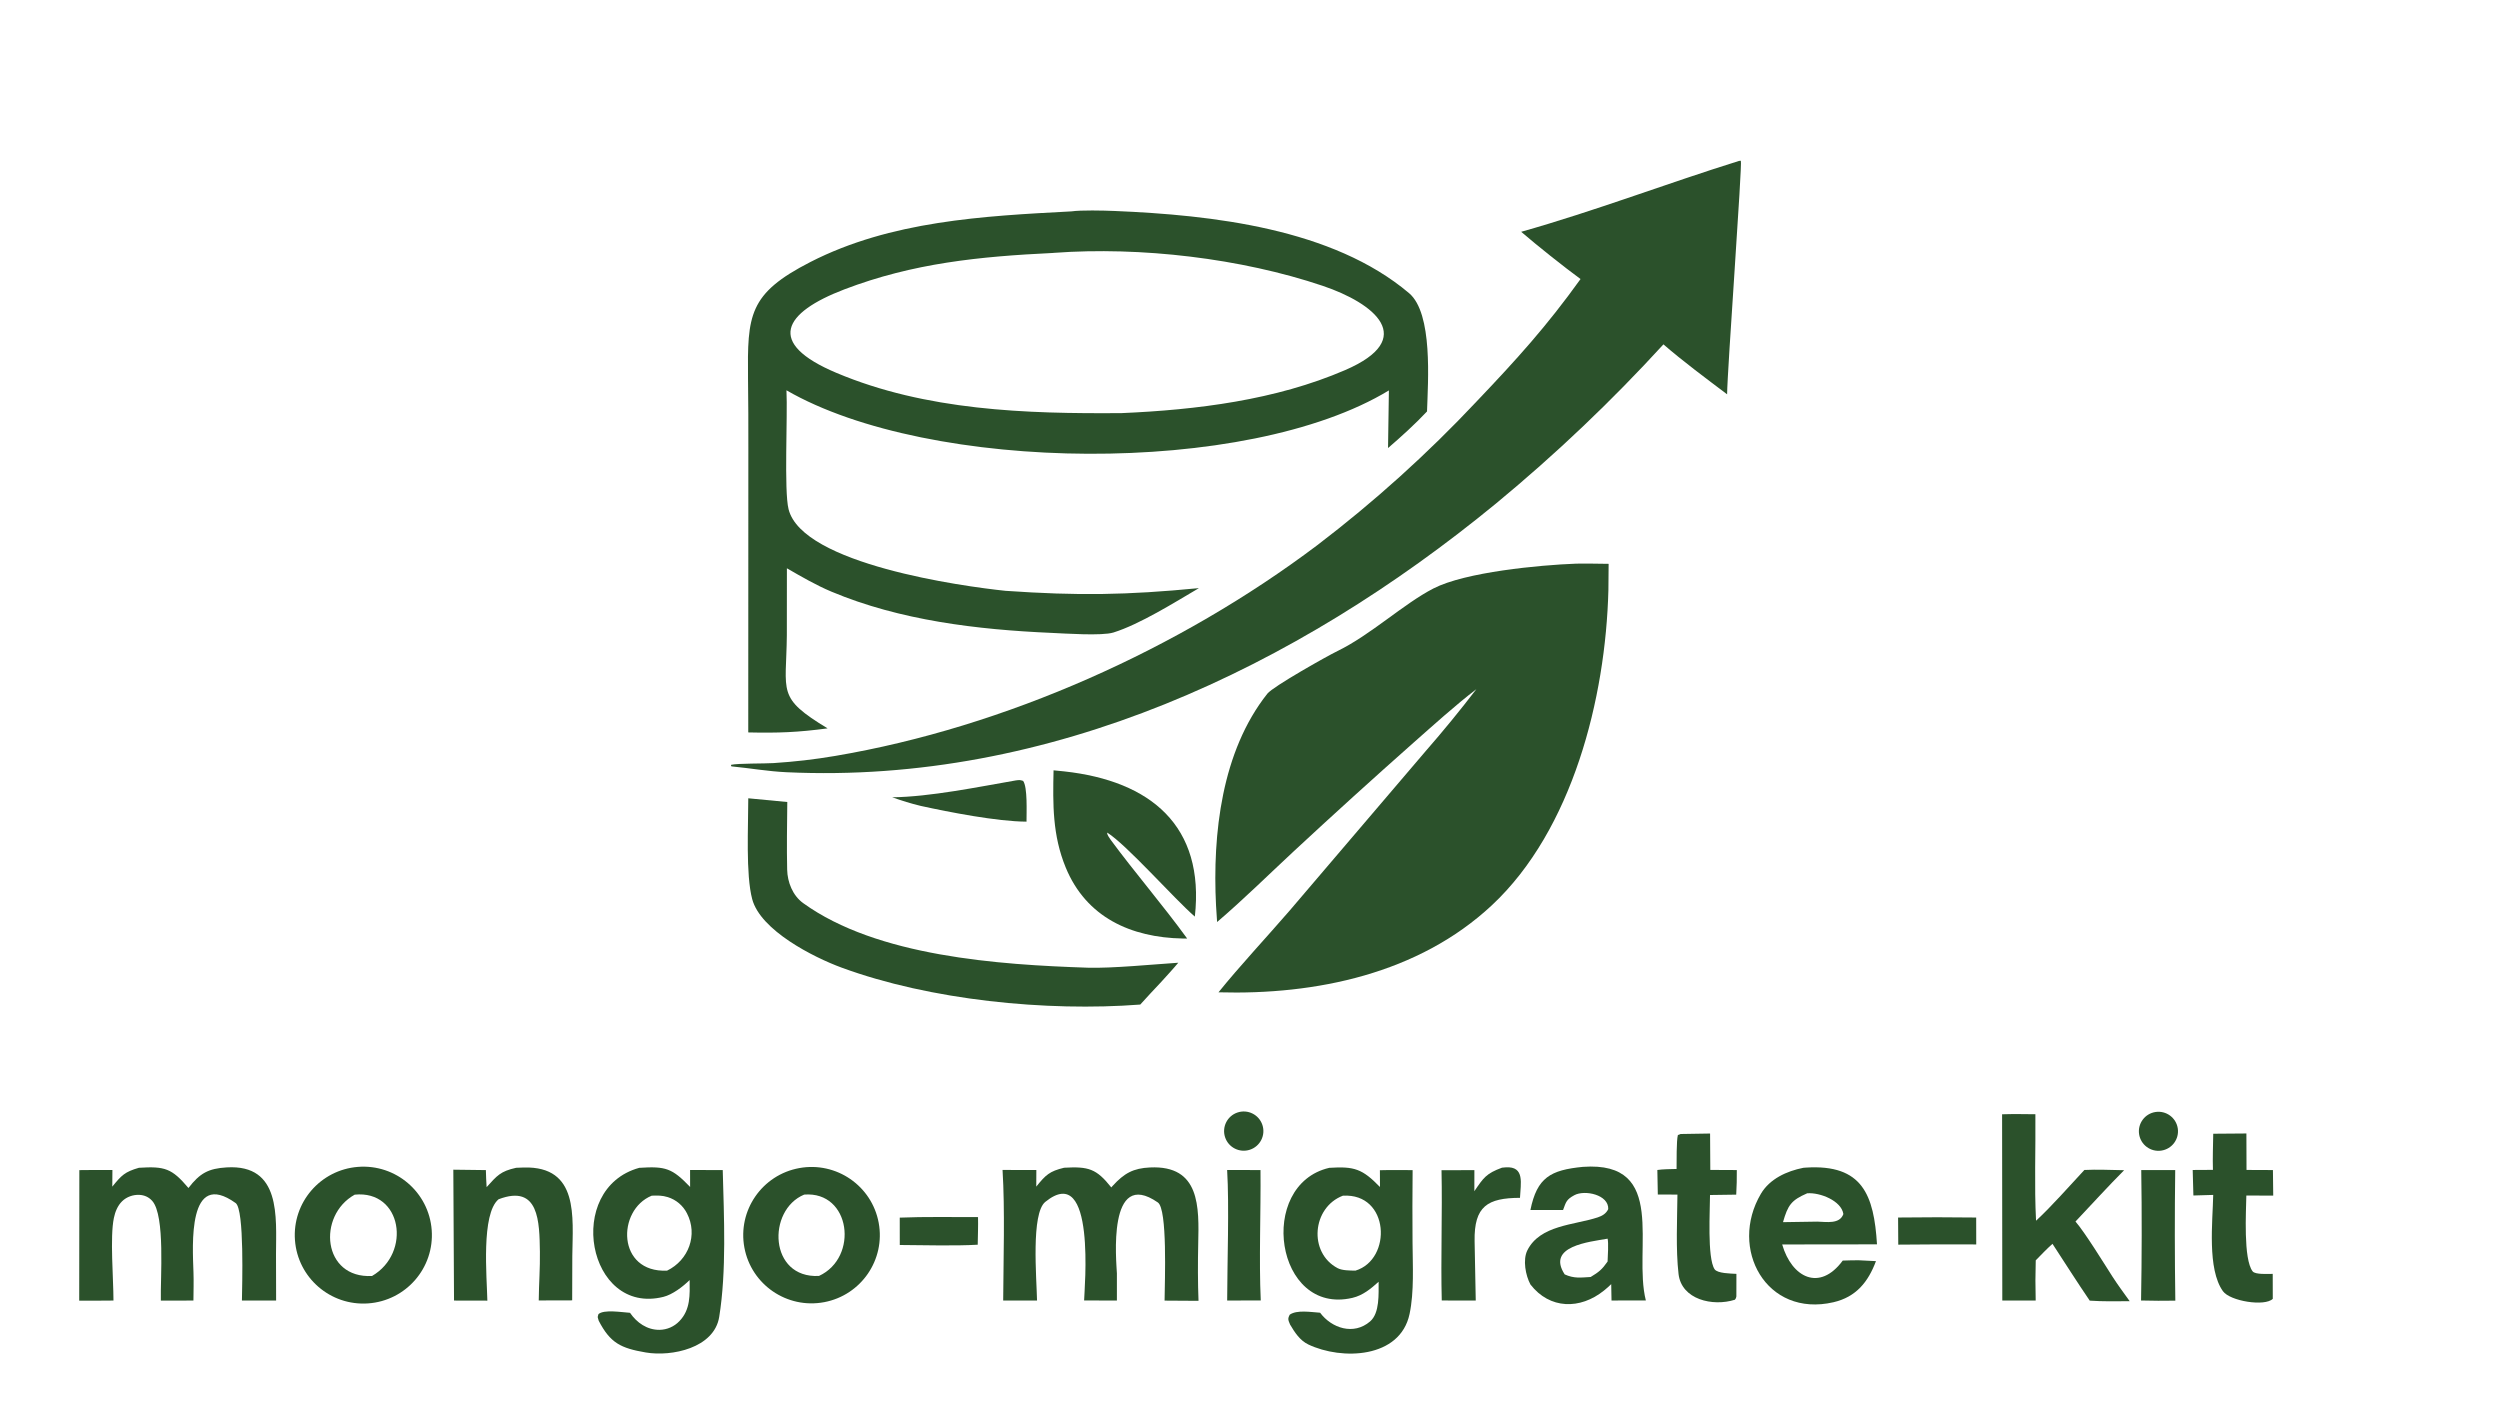
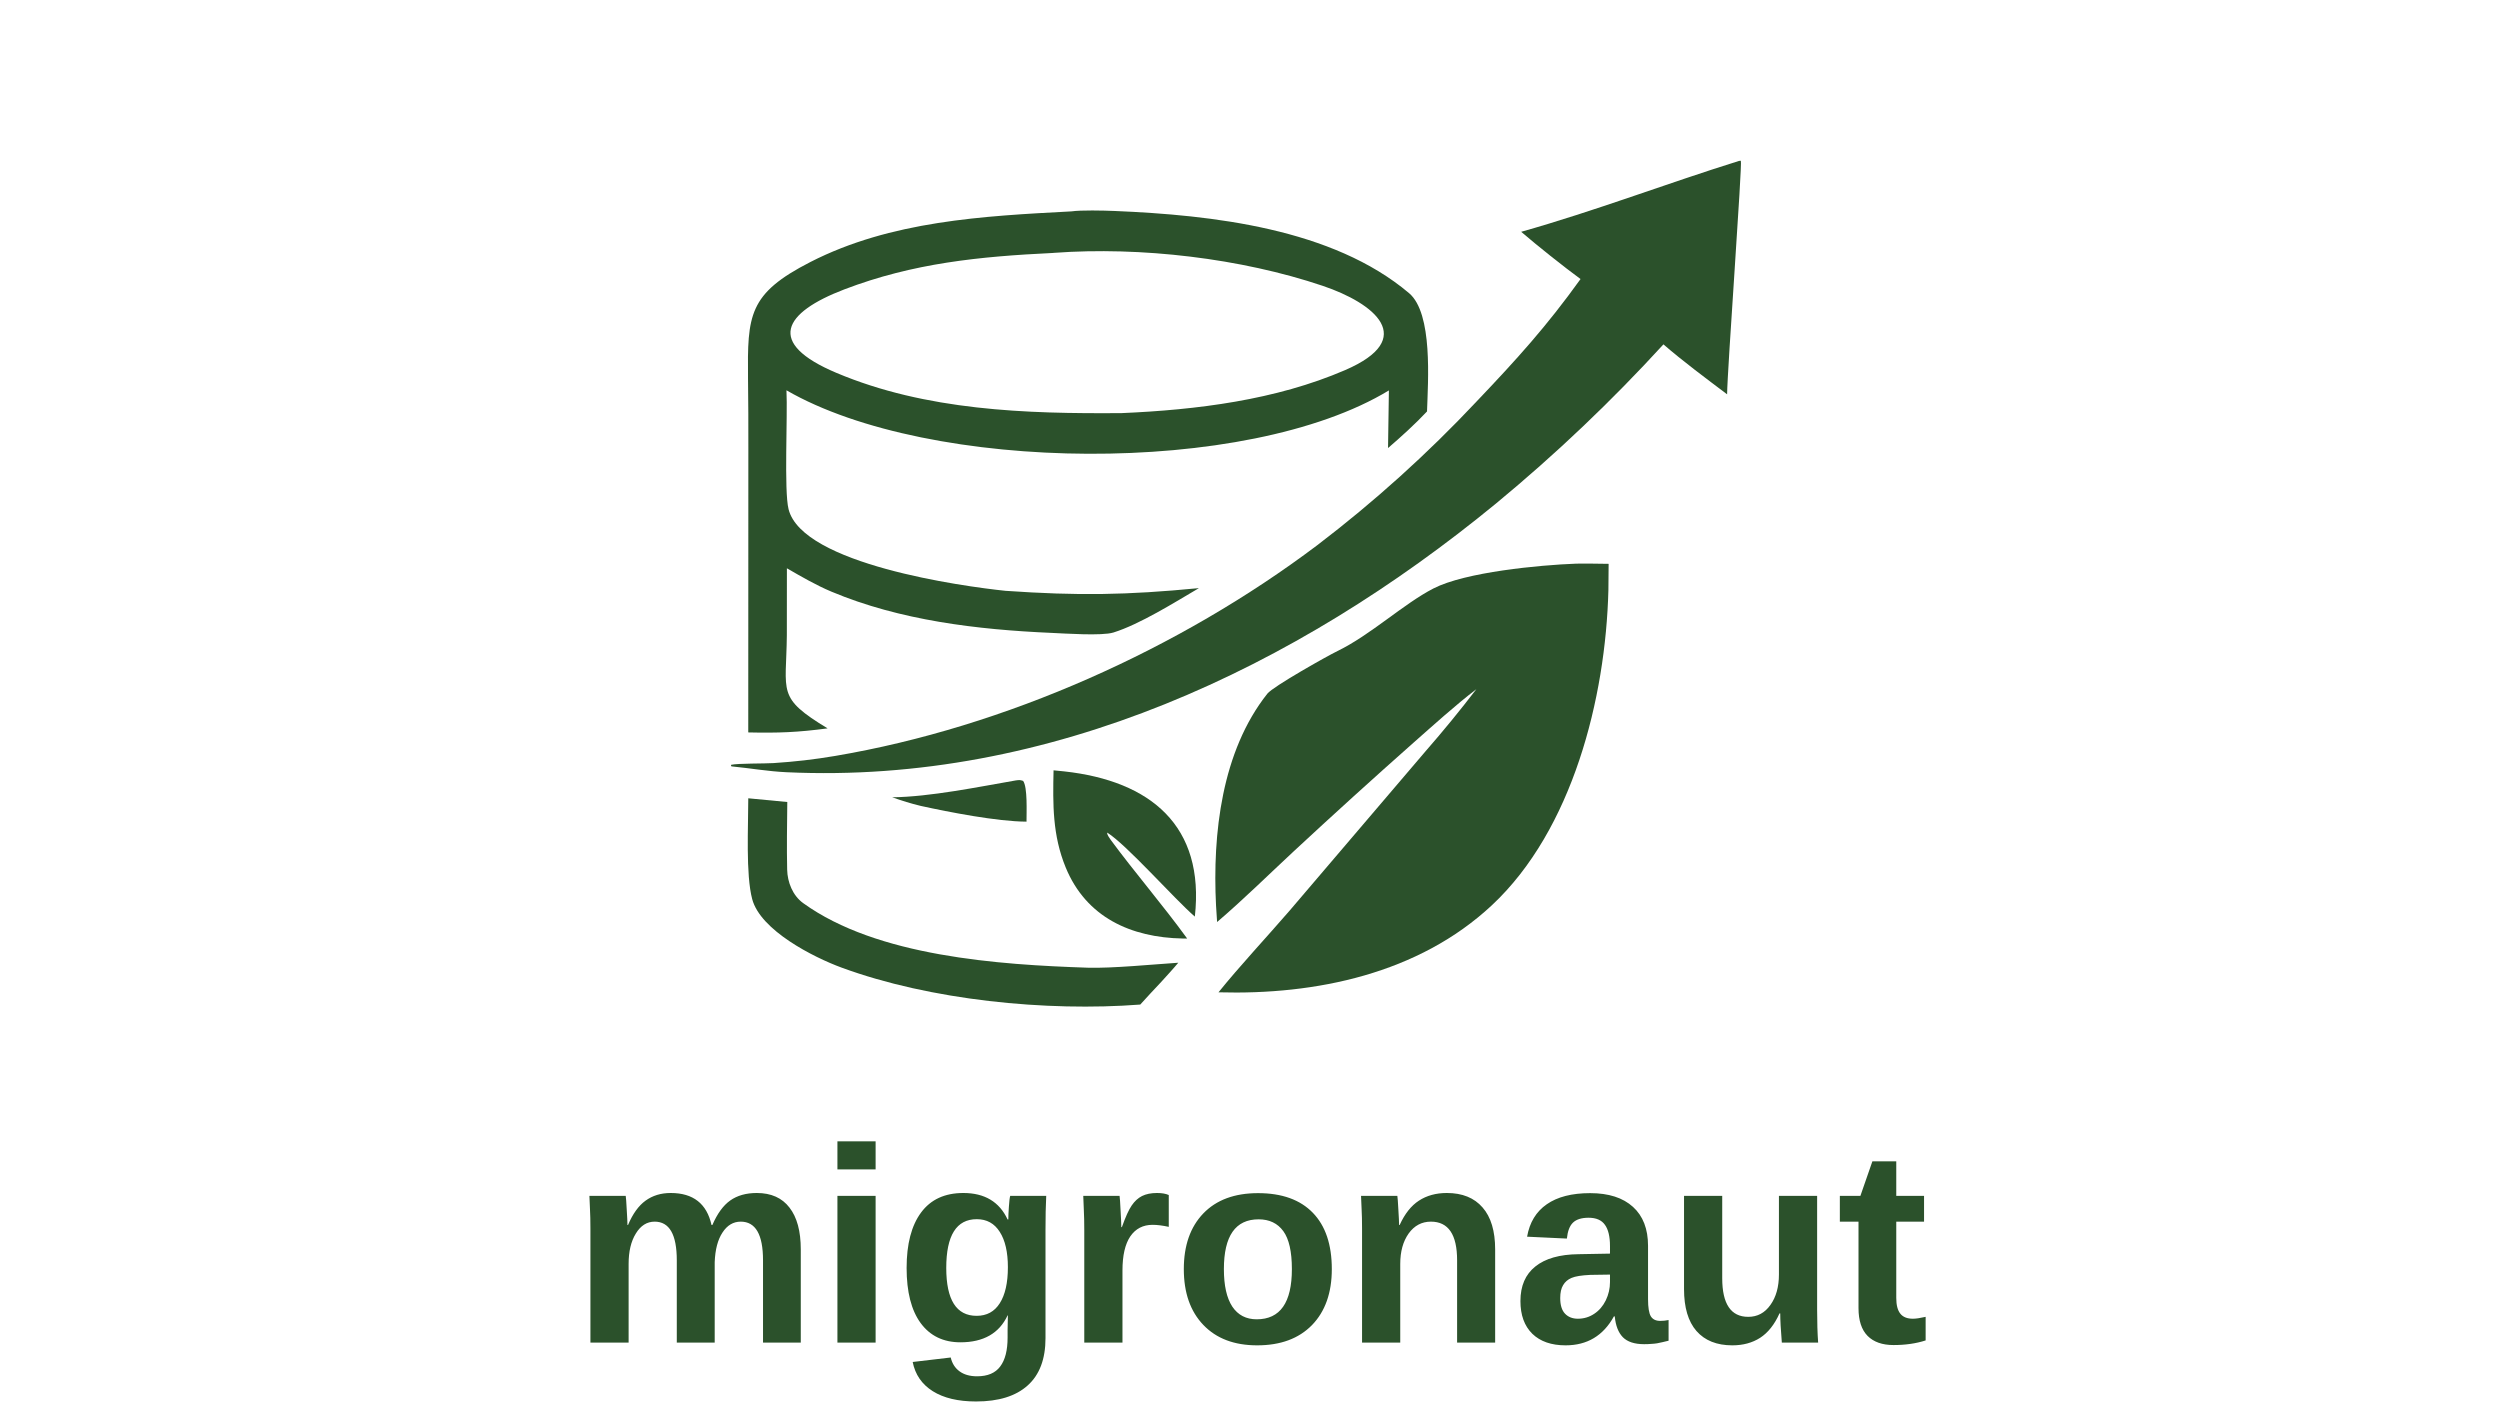
<svg xmlns="http://www.w3.org/2000/svg" width="270" height="154" viewBox="0 0 270 154">
  <path fill="#2B512B" transform="matrix(0.200893 0 0 0.200521 -0.000976562 0)" d="M575.963 113.852C581.23 113.104 592.983 113.369 599.291 113.634C651.629 115.834 716.394 123.034 757.522 157.897C770.401 168.815 767.684 205.452 767.172 221.598C761.095 228.123 752.925 235.549 746.209 241.324L746.671 210.278C670.218 256.784 499.793 254.782 422.809 210.211C423.497 224.196 421.427 264.293 423.941 274.283C431.403 303.933 517.572 315.819 540.587 318.218C579.652 320.921 605.455 320.545 644.543 316.764C631.554 324.414 612.723 336.251 598.596 340.663C592.425 342.59 572.563 341.191 565.07 340.862C525.398 339.122 483.873 334.166 447.006 318.668C438.704 315.178 430.828 310.569 423.041 306.078L423.01 342.146C422.719 373.172 417.359 375.565 444.909 392.301C428.815 394.448 418.241 394.84 402.265 394.48L402.317 241.607C402.354 229.016 402.294 216.425 402.137 203.835C401.811 169.74 402.327 158.212 435.65 141.13C478.822 118.999 528.466 116.348 575.963 113.852ZM602.926 222.504C643.288 220.763 685.791 215.495 723.138 199.339C762.562 182.283 738.783 163.307 711.105 153.953C667.165 139.102 613.143 132.764 566.742 136.177C566.466 136.198 566.19 136.222 565.914 136.25C526.739 138.146 490.994 141.671 453.931 155.854C421.111 168.414 411.551 184.739 449.69 200.837C497.799 221.143 551.5 222.906 602.926 222.504Z" />
  <path fill="#2B512B" transform="matrix(0.200893 0 0 0.200521 -0.000976562 0)" d="M847.352 303.581C852.903 303.453 859.192 303.643 864.801 303.683C864.811 308.397 864.77 313.111 864.679 317.825C863.216 376.07 845.364 447.022 802.034 487.567C762.628 524.439 707.38 535.953 655.069 534.456C666.166 520.636 681.487 504.177 693.346 490.413L766.436 404.56C775.878 393.728 784.97 382.595 793.699 371.179C782.505 379.757 770.484 390.671 759.841 400.07C738.138 419.328 716.662 438.839 695.417 458.6C681.605 471.463 668.655 484.307 654.316 496.603C654.087 493.613 653.895 490.62 653.74 487.625C651.821 449.238 656.698 404.695 681.379 373.555C684.354 369.802 713.116 353.529 719.089 350.62C736.848 341.968 754.561 325.236 770.588 316.96C787.709 308.12 827.497 304.329 847.352 303.581Z" />
  <path fill="#2B512B" transform="matrix(0.200893 0 0 0.200521 -0.000976562 0)" d="M934.928 86.662L935.883 86.587C936.759 87.859 928.595 199.493 928.497 212.378C917.539 204.087 904.499 194.401 894.27 185.472C866.301 216.107 836.224 244.748 804.26 271.186C696.578 359.777 564.51 422.517 422.836 415.919C412.708 415.447 403.305 413.744 393.314 412.771L393.008 412.543L393.083 411.912C396.671 411.105 411.177 411.306 415.834 411C427.293 410.248 437.643 409.069 448.992 407.143C540.501 391.621 634.172 349.479 708.077 293.709C738.733 270.306 767.399 244.404 793.781 216.268C815.48 193.447 831.442 175.771 849.701 150.289C840.297 143.371 826.557 132.401 817.787 124.849C857.922 113.479 895.444 99.012 934.928 86.662Z" />
  <path fill="#2B512B" transform="matrix(0.200893 0 0 0.200521 -0.000976562 0)" d="M402.278 429.956L423.253 431.963C423.139 444.02 422.906 456.397 423.184 468.415C423.336 475.01 426.067 482.273 431.794 486.419C471.534 515.189 536.992 519.612 584.739 521.199C597.589 521.626 621.122 519.316 633.446 518.527C630.645 521.91 627.218 525.579 624.253 528.885C620.458 532.897 616.708 536.953 613.007 541.053C562.613 544.929 500.045 538.687 452.478 521.165C437.303 515.575 408.868 501.121 404.384 484.265C400.858 471.01 402.3 444.648 402.278 429.956Z" />
-   <path fill="#2B512B" transform="matrix(0.200893 0 0 0.200521 -0.000976562 0)" d="M343.661 628.991C357.92 628.069 361.321 629.2 371.011 639.291L370.988 630.153L388.548 630.202C389.212 655.45 390.626 684.617 386.65 709.288C383.945 726.069 361.1 730.818 347.184 728.437C333.723 726.133 328.082 723.339 321.876 711.355C321.261 709.042 321.126 709.796 321.754 707.753C324.838 705.17 334.124 706.775 338.702 707.073C342.335 712.392 347.874 716.319 354.556 716.249C358.604 716.188 362.457 714.502 365.247 711.569C371.292 705.323 370.835 697.345 370.751 689.429C367.143 692.985 361.548 697.271 356.609 698.499C315.796 708.649 303.231 640.167 343.661 628.991ZM358.619 684.37C370.248 678.713 375.283 665.028 369.309 653.489C367.194 649.308 363.479 646.16 359.008 644.761C355.929 643.81 353.569 643.883 350.38 643.985C331.519 651.691 331.586 685.599 358.619 684.37Z" />
-   <path fill="#2B512B" transform="matrix(0.200893 0 0 0.200521 -0.000976562 0)" d="M714.635 628.989C728.123 628.13 732.413 629.545 741.887 639.335L741.839 630.274C747.515 630.106 753.71 630.225 759.428 630.223C759.298 643.247 759.284 656.272 759.386 669.297C759.461 681.621 760.311 695.777 757.784 707.719C752.703 731.72 721.335 732.698 703.393 724.146C698.814 721.963 696.023 717.584 693.546 713.392C692.528 710.927 692.164 710.307 693.383 708.071C697.223 705.388 704.712 706.691 709.69 707.027C715.898 715.381 727.753 719.341 736.57 711.719C741.811 707.188 741.099 696.872 741.155 690.352C736.981 694.106 732.682 697.706 727.068 699.024C685.552 708.774 675.461 638.067 714.635 628.989ZM728.696 684.362C748.556 678.327 747.12 642.455 721.934 643.999C705.403 650.307 703.294 674.651 719.114 683.026C721.598 684.341 725.831 684.308 728.696 684.362Z" />
  <path fill="#2B512B" transform="matrix(0.200893 0 0 0.200521 -0.000976562 0)" d="M566.395 414.897C568.323 415.068 570.249 415.26 572.173 415.473C618.595 420.601 647.776 444.828 642.352 493.681C631.054 483.868 605.942 455.222 595.257 448.436C595.05 449.619 596.345 451.084 597.152 452.388C610.32 470.238 625.058 487.342 638.222 505.49C637.414 505.499 636.606 505.496 635.798 505.481C607.942 504.956 583.909 494.018 572.924 467.216C565.796 449.823 565.995 433.25 566.395 414.897Z" />
-   <path fill="#2B512B" transform="matrix(0.200893 0 0 0.200521 -0.000976562 0)" d="M101.315 639.854C107.424 631.909 112.009 629.331 121.939 628.75C151.171 627.04 148.437 655.505 148.386 675.368C148.354 683.735 148.374 692.103 148.446 700.469L130.067 700.474C130.15 692.946 131.488 651.403 126.685 647.958C100.734 629.345 103.565 671.071 104.014 685.128C104.192 689.987 104.031 695.54 103.991 700.457C98.24 700.57 92.246 700.485 86.474 700.486C86.169 688.611 88.913 654.763 81.837 646.795C80.021 644.751 77.675 643.693 74.956 643.555C71.576 643.383 68.075 644.621 65.656 646.991C63.227 649.369 61.914 652.689 61.23 655.965C59.069 666.332 61.001 688.547 61.008 700.471C54.945 700.589 48.671 700.515 42.589 700.524L42.659 630.221C48.442 630.08 54.62 630.176 60.438 630.163L60.372 639.124C65.365 632.959 67.119 631.159 74.677 628.964C88.597 628.088 92.386 629.25 101.315 639.854Z" />
-   <path fill="#2B512B" transform="matrix(0.200893 0 0 0.200521 -0.000976562 0)" d="M597.43 639.535C597.685 639.246 597.942 638.959 598.201 638.675C604.382 631.889 609.243 629.213 618.254 628.787C645.274 627.508 644.622 650.083 644.164 670.028C643.936 679.932 643.946 690.93 644.327 700.625L626.082 700.509C626.189 689.746 627.691 651.28 622.471 647.647C595.084 628.58 600.197 679.805 600.448 685.838L600.451 700.457L582.824 700.435C582.898 695.111 589.491 625.022 561.963 647.327C554.262 653.566 557.254 688.008 557.516 700.474L539.319 700.477C539.444 678.935 540.297 651.371 538.974 630.131L557.146 630.169L557.102 639.111C562.18 632.782 564.243 630.819 572.076 628.938C585.18 628.204 589.411 629.419 597.43 639.535Z" />
-   <path fill="#2B512B" transform="matrix(0.200893 0 0 0.200521 -0.000976562 0)" d="M192.442 628.479C212.806 626.877 230.589 642.147 232.09 662.524C233.591 682.901 218.237 700.612 197.857 702.012C177.62 703.403 160.064 688.176 158.574 667.941C157.083 647.706 172.219 630.07 192.442 628.479ZM200.023 687.236C221.362 674.799 216.11 640.868 190.69 643.441C170.39 654.775 173.378 688.719 200.023 687.236Z" />
-   <path fill="#2B512B" transform="matrix(0.200893 0 0 0.200521 -0.000976562 0)" d="M429.707 629.126C449.612 625.5 468.698 638.665 472.385 658.563C476.071 678.462 462.969 697.593 443.087 701.343C423.117 705.109 403.888 691.933 400.185 671.947C396.482 651.961 409.714 632.767 429.707 629.126ZM440.283 687.218C461.811 677.293 457.397 641.432 432.347 643.402C412.223 651.75 413.402 688.629 440.283 687.218Z" />
-   <path fill="#2B512B" transform="matrix(0.200893 0 0 0.200521 -0.000976562 0)" d="M969.484 628.972C969.97 628.929 970.457 628.893 970.944 628.862C1001.36 626.95 1007.43 643.711 1009.08 670.199L958.102 670.262C963.237 688.112 978.243 695.843 990.66 678.945C993.314 678.801 996.454 678.824 999.153 678.772L1008.52 679.243C1004.36 690.414 997.878 698.549 985.668 701.381C949.518 709.767 929.26 672.479 946.682 642.944C951.41 634.93 960.564 630.742 969.484 628.972ZM958.546 658.249L976.992 657.964C981.977 658.088 989.01 659.446 991.004 653.885C989.934 646.703 978.391 642.157 971.556 642.707C962.886 646.453 961.148 649.176 958.546 658.249Z" />
-   <path fill="#2B512B" transform="matrix(0.200893 0 0 0.200521 -0.000976562 0)" d="M850.984 628.466C896.973 625.179 877.762 672.538 884.811 700.419L866.357 700.451L866.198 691.635C864.949 692.855 863.641 694.013 862.278 695.105C849.516 705.396 833.156 705.247 822.781 691.833C820.151 686.99 818.547 678.523 821.137 673.372C827.961 659.803 846.256 659.848 858.912 655.689C861.368 654.881 863.514 653.604 864.595 651.211C864.932 643.468 851.958 640.698 846.386 643.721C842.072 646.061 841.939 647.32 840.313 651.692L822.751 651.717C826.312 634.205 833.522 630.182 850.984 628.466ZM841.176 686.38C846.215 688.684 849.686 688.101 855.144 687.784C859.57 685.123 861.293 683.709 864.245 679.459C864.351 676.629 864.823 669.56 864.262 667.143C854.404 668.896 831.25 671.14 841.176 686.38Z" />
-   <path fill="#2B512B" transform="matrix(0.200893 0 0 0.200521 -0.000976562 0)" d="M1076.33 600.15C1082.25 599.951 1088.3 600.071 1094.23 600.124C1094.41 619 1093.62 638.663 1094.58 657.477C1102.98 649.714 1112.55 638.736 1120.57 630.144C1126.96 629.787 1135.41 630.161 1141.94 630.269C1133.27 638.991 1124.28 648.91 1115.78 657.914C1120.8 663.664 1131.07 680.403 1135.67 687.589C1138.49 691.986 1141.86 696.534 1144.92 700.813C1137.67 700.879 1130.7 701.013 1123.45 700.526C1116.7 690.614 1109.99 679.996 1103.42 669.92C1100.32 672.674 1097.33 675.841 1094.42 678.814C1094.2 686.026 1094.19 693.244 1094.39 700.457L1076.44 700.467L1076.33 600.15Z" />
-   <path fill="#2B512B" transform="matrix(0.200893 0 0 0.200521 -0.000976562 0)" d="M277.492 628.968C278.879 628.902 280.266 628.85 281.653 628.813C311.31 628.053 307.916 655.414 307.677 676.404L307.608 700.371L289.635 700.42C289.71 691.685 290.398 682.86 290.255 674.148C289.995 658.301 289.926 637.552 268.031 645.925C258.601 653.863 261.738 687.681 262.011 700.518L244.088 700.48L243.712 629.991L261.21 630.207C261.237 633.183 261.461 636.393 261.612 639.384C267.285 633.116 269.067 630.839 277.492 628.968Z" />
-   <path fill="#2B512B" transform="matrix(0.200893 0 0 0.200521 -0.000976562 0)" d="M1189.84 610.626L1207.67 610.487C1207.65 617.035 1207.67 623.583 1207.73 630.13L1221.93 630.188L1222.09 643.958L1207.64 643.902C1207.51 652.156 1205.95 678.273 1211.04 684.772C1212.41 686.527 1219.16 686.135 1221.82 686.105L1221.85 699.55C1217.59 703.801 1198.89 700.826 1195.04 695.417C1186.55 683.467 1189.53 658.145 1189.83 643.577L1179.17 643.889L1178.8 630.147L1189.68 630.087C1189.47 623.985 1189.75 616.808 1189.84 610.626Z" />
-   <path fill="#2B512B" transform="matrix(0.200893 0 0 0.200521 -0.000976562 0)" d="M903.476 610.77L919.347 610.513L919.465 630.119L933.713 630.185C933.777 634.843 933.634 638.78 933.397 643.43L919.309 643.627C919.328 651.269 917.732 677.576 921.775 683.614C923.279 685.86 930.453 685.935 933.5 686.097L933.478 698.266C933.265 699.342 933.301 699.04 932.7 700.029C920.754 703.833 903.963 699.939 902.386 686.149C900.87 672.891 901.664 656.81 901.797 643.405L891.244 643.357L890.996 630.149C893.99 629.688 898.213 629.692 901.328 629.601C901.387 625.774 901.21 614.361 902.034 611.329L903.476 610.77Z" />
-   <path fill="#2B512B" transform="matrix(0.200893 0 0 0.200521 -0.000976562 0)" d="M807.496 628.903C808.148 628.837 808.801 628.782 809.454 628.737C819.925 628.036 817.461 637.619 817.153 645.148C799.727 645.233 792.422 649.609 792.75 668.489C792.934 679.047 793.179 689.894 793.366 700.464L775.091 700.442C774.513 677.404 775.461 653.53 774.964 630.266L792.635 630.236L792.618 641.586C797.563 634.25 799.019 632.043 807.496 628.903Z" />
-   <path fill="#2B512B" transform="matrix(0.200893 0 0 0.200521 -0.000976562 0)" d="M1151.14 630.177L1169.4 630.202C1169.1 653.645 1169.12 677.09 1169.46 700.532C1163.2 700.679 1157.3 700.581 1151.04 700.446C1151.46 677.025 1151.5 653.598 1151.14 630.177Z" />
-   <path fill="#2B512B" transform="matrix(0.200893 0 0 0.200521 -0.000976562 0)" d="M659.714 630.156L677.652 630.185C677.871 652.722 676.785 678.495 677.787 700.417L659.733 700.465C659.768 680.355 660.879 649.552 659.714 630.156Z" />
  <path fill="#2B512B" transform="matrix(0.200893 0 0 0.200521 -0.000976562 0)" d="M546.103 420.329C548.049 420.094 548.206 420.006 550.026 420.582C552.485 423.885 551.843 437.598 551.858 442.54C536.102 442.47 510.279 437.422 494.984 434.059C489.224 432.646 485.276 431.387 479.662 429.426C500.094 429.158 525.74 423.865 546.103 420.329Z" />
-   <path fill="#2B512B" transform="matrix(0.200893 0 0 0.200521 -0.000976562 0)" d="M483.708 655.815C497.001 655.25 512.347 655.565 525.793 655.528C525.91 660.223 525.703 665.646 525.627 670.397C513.157 671.122 496.466 670.612 483.724 670.551L483.708 655.815Z" />
-   <path fill="#2B512B" transform="matrix(0.200893 0 0 0.200521 -0.000976562 0)" d="M1020.42 655.754C1034.41 655.569 1048.41 655.57 1062.4 655.756L1062.43 670.25C1048.45 670.176 1034.48 670.213 1020.51 670.362L1020.42 655.754Z" />
-   <path fill="#2B512B" transform="matrix(0.200893 0 0 0.200521 -0.000976562 0)" d="M665.286 599.189C670.833 597.331 676.833 600.337 678.668 605.893C680.503 611.449 677.474 617.439 671.912 619.252C666.381 621.055 660.435 618.046 658.61 612.521C656.786 606.997 659.77 601.036 665.286 599.189Z" />
-   <path fill="#2B512B" transform="matrix(0.200893 0 0 0.200521 -0.000976562 0)" d="M1158.82 598.917C1164.57 598.054 1169.93 602.025 1170.78 607.779C1171.63 613.532 1167.65 618.883 1161.89 619.719C1156.16 620.552 1150.83 616.585 1149.98 610.85C1149.14 605.116 1153.09 599.778 1158.82 598.917Z" />
+   <text x="135" y="145" text-anchor="middle" font-family="Arial, Helvetica, sans-serif" font-weight="bold" font-size="30" fill="#2B512B" letter-spacing="0">migronaut</text>
</svg>
